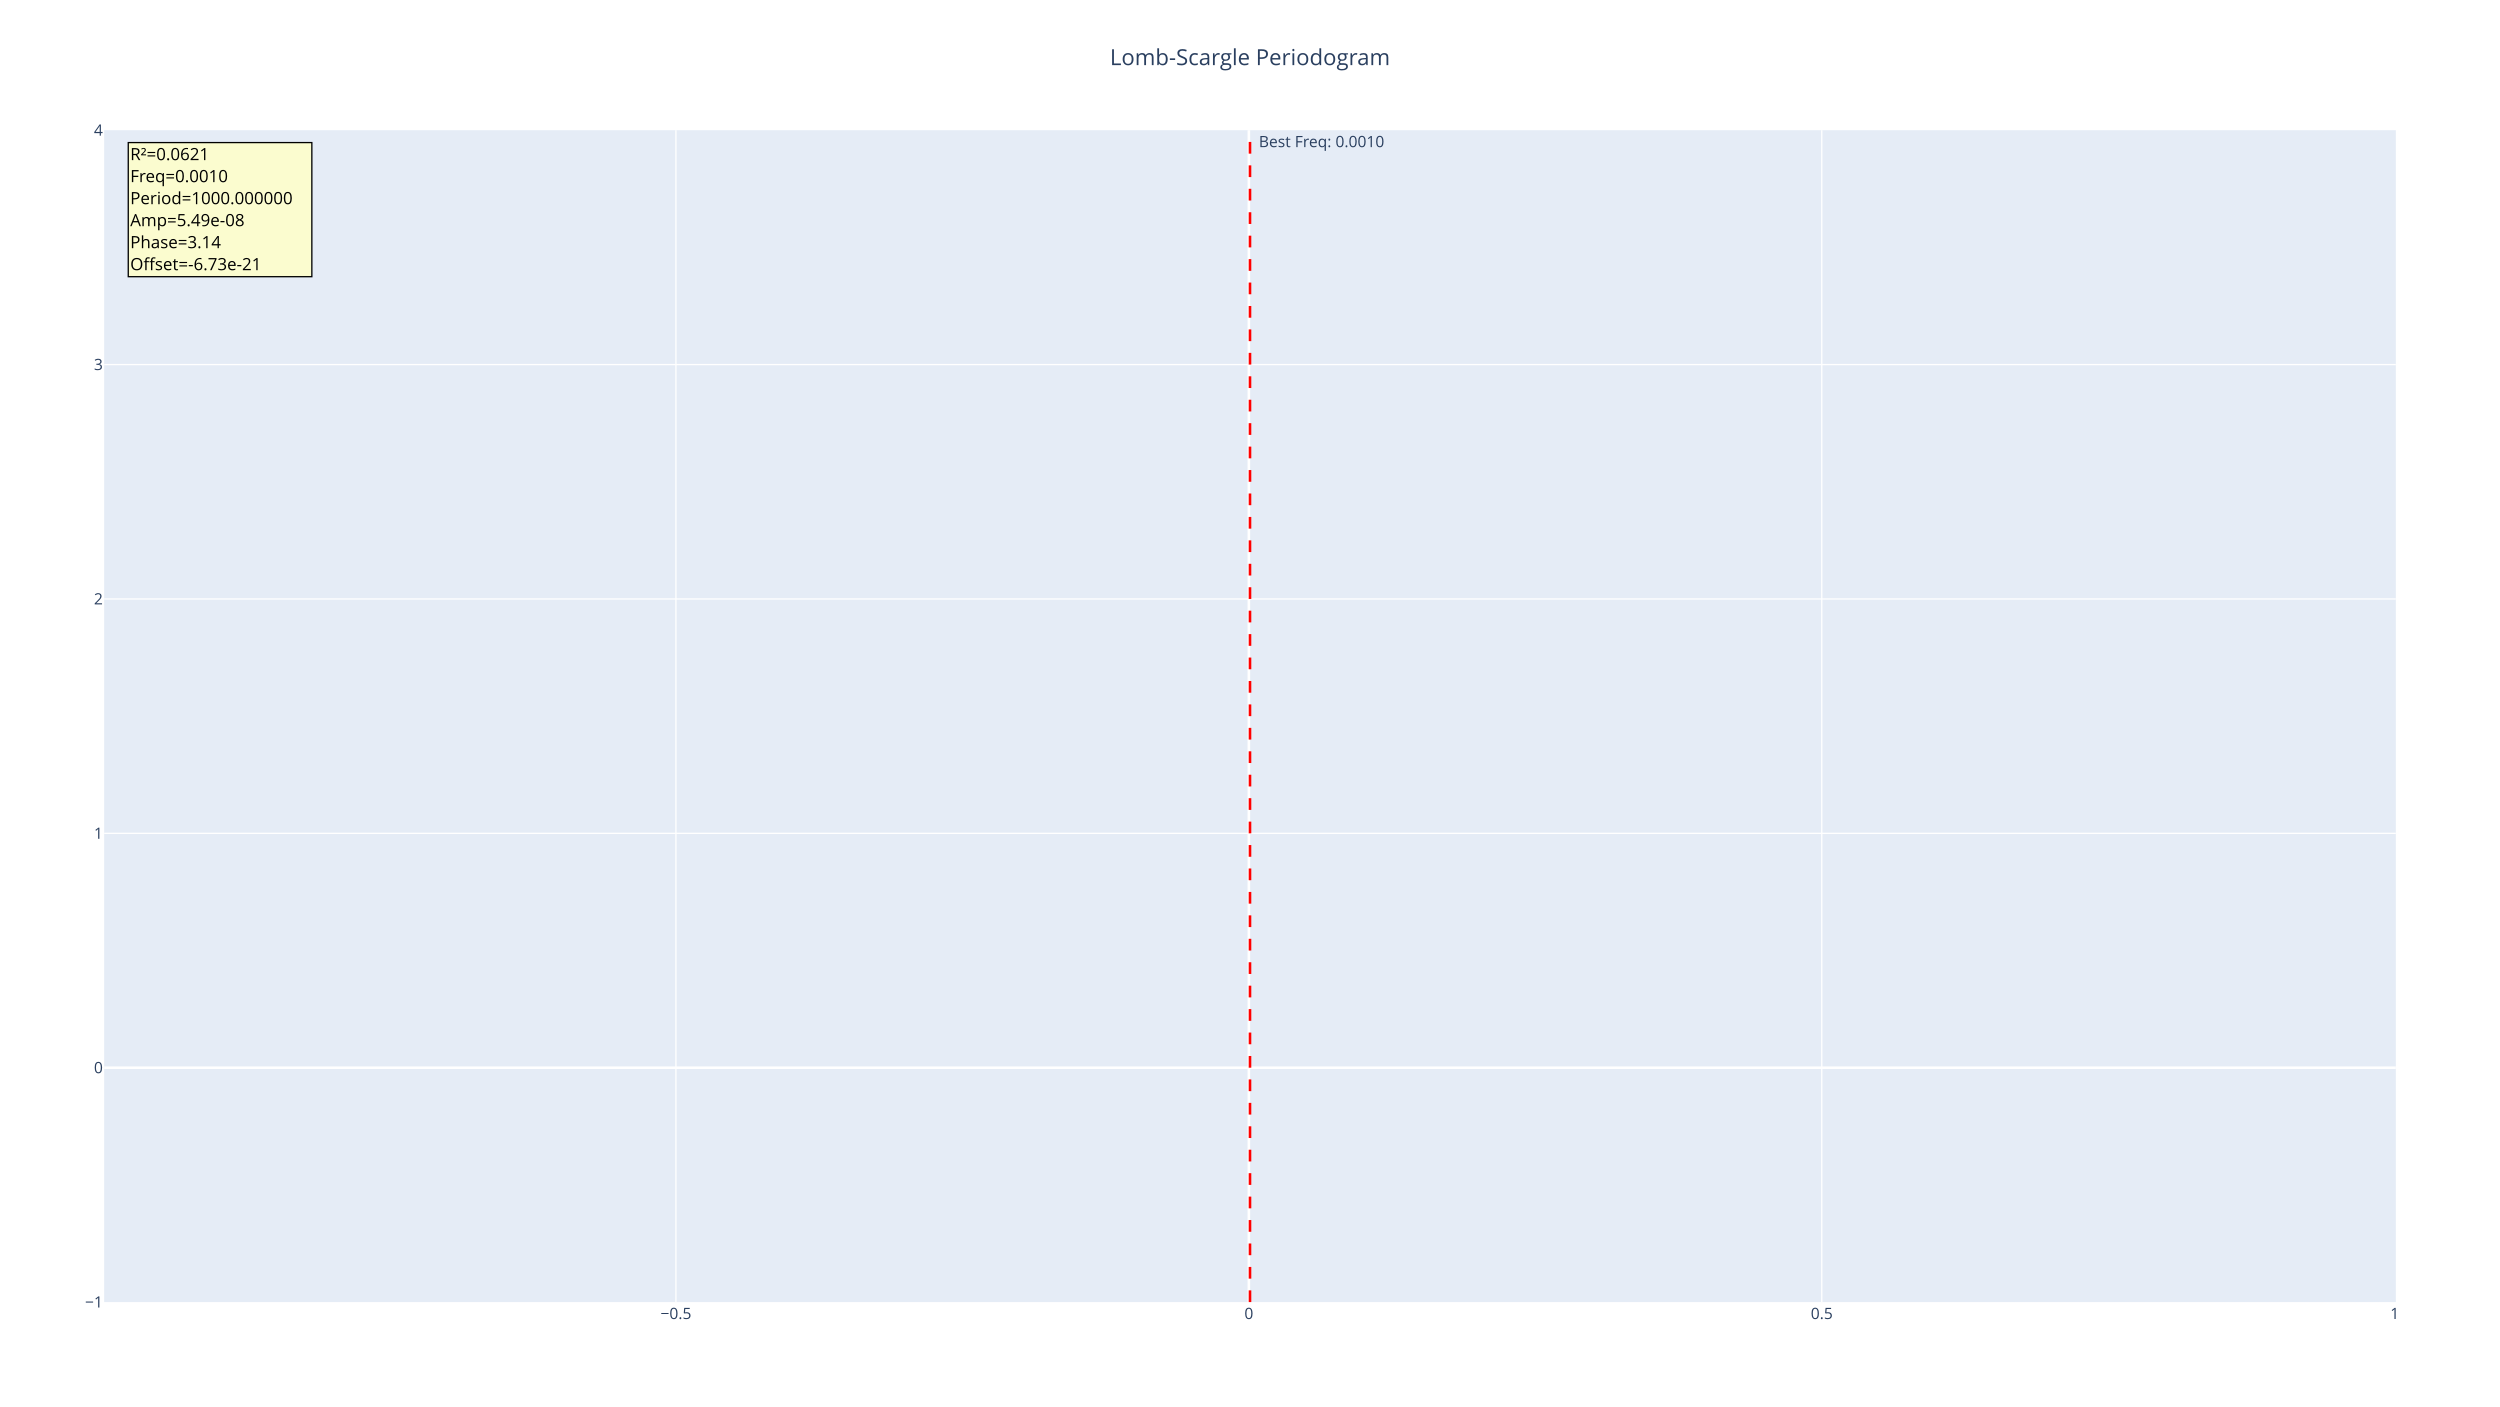
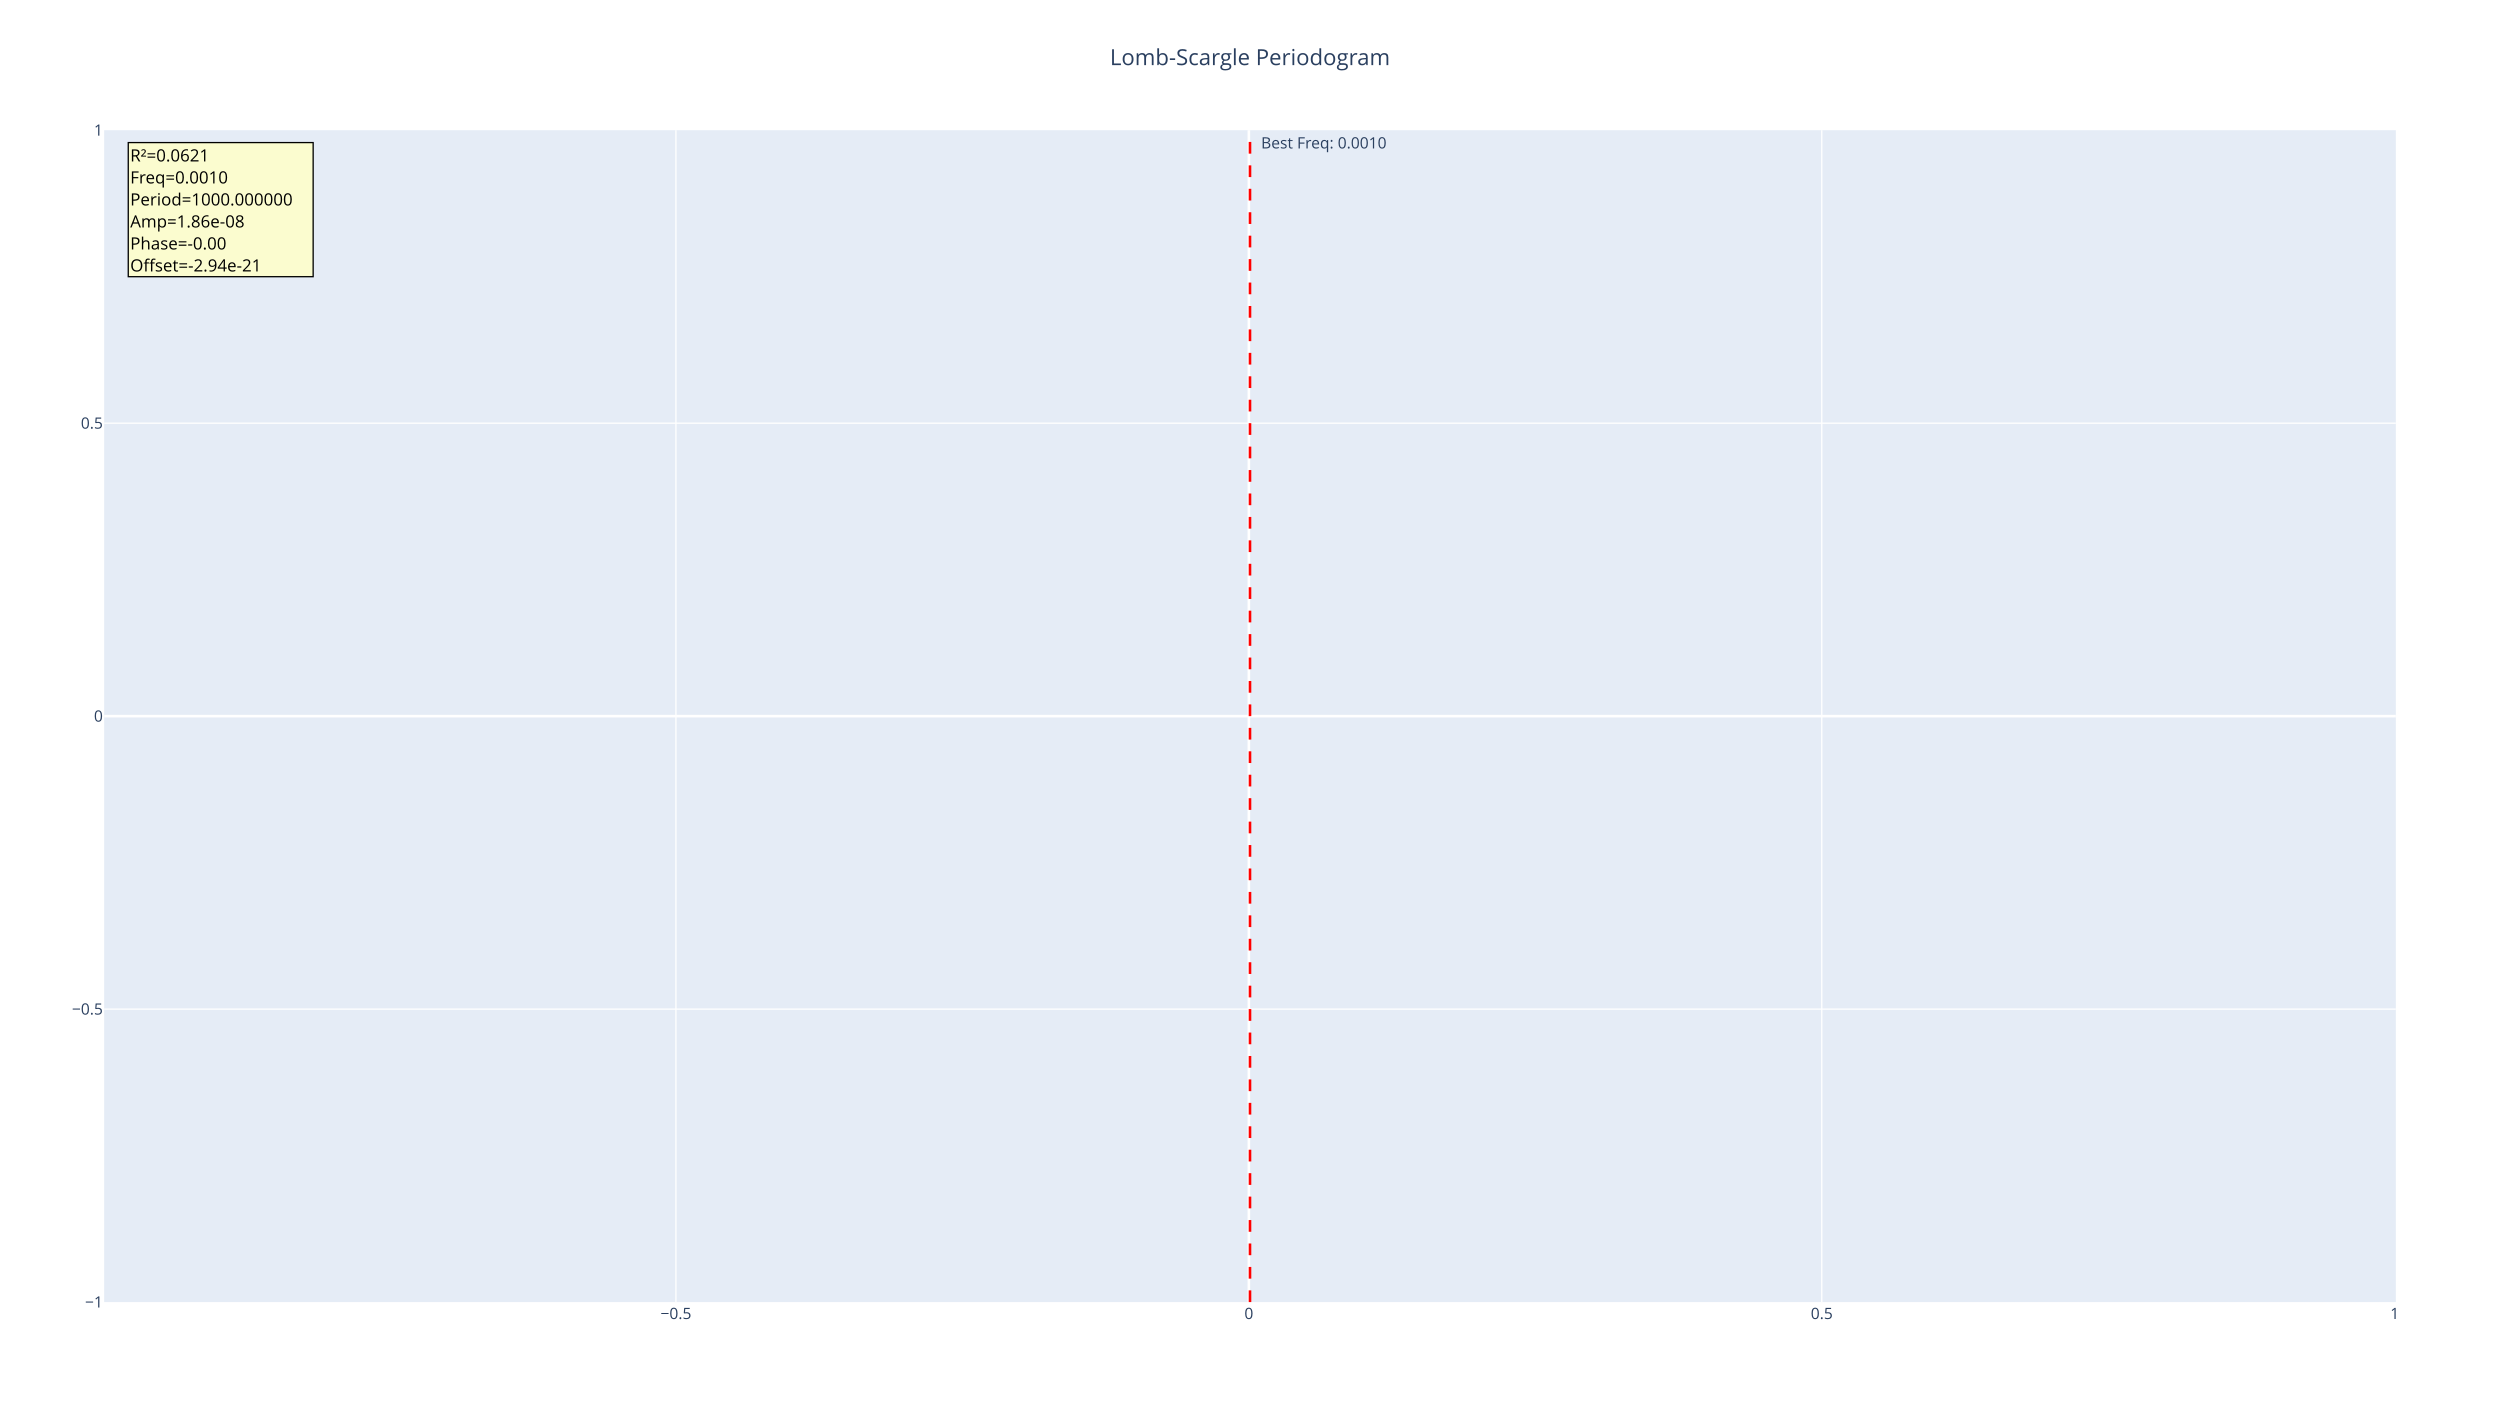
<svg xmlns="http://www.w3.org/2000/svg" class="main-svg" width="1920" height="1080" style="" viewBox="0 0 1920 1080">
  <rect x="0" y="0" width="1920" height="1080" style="fill: rgb(255, 255, 255); fill-opacity: 1;" />
-   <defs id="defs-fb59f0">
+   <defs id="defs-cc9af9">
    <g class="clips">
-       <clipPath id="clipfb59f0xyplot" class="plotclip">
+       <clipPath id="clipcc9af9xyplot" class="plotclip">
        <rect width="1760" height="900" />
      </clipPath>
-       <clipPath class="axesclip" id="clipfb59f0x">
+       <clipPath class="axesclip" id="clipcc9af9x">
        <rect x="80" y="0" width="1760" height="1080" />
      </clipPath>
-       <clipPath class="axesclip" id="clipfb59f0y">
+       <clipPath class="axesclip" id="clipcc9af9y">
        <rect x="0" y="100" width="1920" height="900" />
      </clipPath>
-       <clipPath class="axesclip" id="clipfb59f0xy">
+       <clipPath class="axesclip" id="clipcc9af9xy">
        <rect x="80" y="100" width="1760" height="900" />
      </clipPath>
    </g>
    <g class="gradients" />
    <g class="patterns" />
  </defs>
  <g class="bglayer">
    <rect class="bg" x="80" y="100" width="1760" height="900" style="fill: rgb(229, 236, 246); fill-opacity: 1; stroke-width: 0;" />
  </g>
  <g class="layer-below">
    <g class="imagelayer" />
    <g class="shapelayer" />
  </g>
  <g class="cartesianlayer">
    <g class="subplot xy">
      <g class="layer-subplot">
        <g class="shapelayer" />
        <g class="imagelayer" />
      </g>
      <g class="minor-gridlayer">
        <g class="x" />
        <g class="y" />
      </g>
      <g class="gridlayer">
        <g class="x">
          <path class="xgrid crisp" transform="translate(519.12,0)" d="M0,100v900" style="stroke: rgb(255, 255, 255); stroke-opacity: 1; stroke-width: 1px;" />
          <path class="xgrid crisp" transform="translate(1399.12,0)" d="M0,100v900" style="stroke: rgb(255, 255, 255); stroke-opacity: 1; stroke-width: 1px;" />
        </g>
        <g class="y">
-           <path class="ygrid crisp" transform="translate(0,640)" d="M80,0h1760" style="stroke: rgb(255, 255, 255); stroke-opacity: 1; stroke-width: 1px;" />
-           <path class="ygrid crisp" transform="translate(0,460)" d="M80,0h1760" style="stroke: rgb(255, 255, 255); stroke-opacity: 1; stroke-width: 1px;" />
-           <path class="ygrid crisp" transform="translate(0,280)" d="M80,0h1760" style="stroke: rgb(255, 255, 255); stroke-opacity: 1; stroke-width: 1px;" />
+           <path class="ygrid crisp" transform="translate(0,775)" d="M80,0h1760" style="stroke: rgb(255, 255, 255); stroke-opacity: 1; stroke-width: 1px;" />
+           <path class="ygrid crisp" transform="translate(0,325)" d="M80,0h1760" style="stroke: rgb(255, 255, 255); stroke-opacity: 1; stroke-width: 1px;" />
        </g>
      </g>
      <g class="zerolinelayer">
        <path class="xzl zl crisp" transform="translate(959.12,0)" d="M0,100v900" style="stroke: rgb(255, 255, 255); stroke-opacity: 1; stroke-width: 2px;" />
-         <path class="yzl zl crisp" transform="translate(0,820)" d="M80,0h1760" style="stroke: rgb(255, 255, 255); stroke-opacity: 1; stroke-width: 2px;" />
+         <path class="yzl zl crisp" transform="translate(0,550)" d="M80,0h1760" style="stroke: rgb(255, 255, 255); stroke-opacity: 1; stroke-width: 2px;" />
      </g>
      <g class="layer-between">
        <g class="shapelayer" />
        <g class="imagelayer" />
      </g>
      <path class="xlines-below" />
      <path class="ylines-below" />
      <g class="overlines-below" />
      <g class="xaxislayer-below" />
      <g class="yaxislayer-below" />
      <g class="overaxes-below" />
      <g class="overplot">
-         <g class="xy" transform="translate(80,100)" clip-path="url(#clipfb59f0xyplot)">
+         <g class="xy" transform="translate(80,100)" clip-path="url(#clipcc9af9xyplot)">
          <g class="scatterlayer mlayer">
-             <g class="trace scatter trace5b776e" style="stroke-miterlimit: 2; opacity: 1;">
+             <g class="trace scatter trace0bfd55" style="stroke-miterlimit: 2; opacity: 1;">
              <g class="fills" />
              <g class="errorbars" />
-               <g class="lines" />
+               <g class="lines">
+                 <path class="js-line" d="M880,450" style="vector-effect: none; fill: none; stroke: rgb(100, 149, 237); stroke-opacity: 1; stroke-width: 2px; opacity: 1;" />
+               </g>
              <g class="points" />
              <g class="text" />
            </g>
          </g>
        </g>
      </g>
      <path class="xlines-above crisp" d="M0,0" style="fill: none;" />
      <path class="ylines-above crisp" d="M0,0" style="fill: none;" />
      <g class="overlines-above" />
      <g class="xaxislayer-above">
        <g class="xtick">
          <text text-anchor="middle" x="0" y="1013" transform="translate(519.12,0)" style="font-family: 'Open Sans', verdana, arial, sans-serif; font-size: 12px; fill: rgb(42, 63, 95); fill-opacity: 1; white-space: pre; opacity: 1;">−0.5</text>
        </g>
        <g class="xtick">
          <text text-anchor="middle" x="0" y="1013" style="font-family: 'Open Sans', verdana, arial, sans-serif; font-size: 12px; fill: rgb(42, 63, 95); fill-opacity: 1; white-space: pre; opacity: 1;" transform="translate(959.12,0)">0</text>
        </g>
        <g class="xtick">
          <text text-anchor="middle" x="0" y="1013" style="font-family: 'Open Sans', verdana, arial, sans-serif; font-size: 12px; fill: rgb(42, 63, 95); fill-opacity: 1; white-space: pre; opacity: 1;" transform="translate(1399.12,0)">0.5</text>
        </g>
        <g class="xtick">
          <text text-anchor="middle" x="0" y="1013" style="font-family: 'Open Sans', verdana, arial, sans-serif; font-size: 12px; fill: rgb(42, 63, 95); fill-opacity: 1; white-space: pre; opacity: 1;" transform="translate(1839.12,0)">1</text>
        </g>
      </g>
      <g class="yaxislayer-above">
        <g class="ytick">
          <text text-anchor="end" x="79" y="4.2" transform="translate(0,1000)" style="font-family: 'Open Sans', verdana, arial, sans-serif; font-size: 12px; fill: rgb(42, 63, 95); fill-opacity: 1; white-space: pre; opacity: 1;">−1</text>
        </g>
        <g class="ytick">
-           <text text-anchor="end" x="79" y="4.2" style="font-family: 'Open Sans', verdana, arial, sans-serif; font-size: 12px; fill: rgb(42, 63, 95); fill-opacity: 1; white-space: pre; opacity: 1;" transform="translate(0,820)">0</text>
+           <text text-anchor="end" x="79" y="4.2" style="font-family: 'Open Sans', verdana, arial, sans-serif; font-size: 12px; fill: rgb(42, 63, 95); fill-opacity: 1; white-space: pre; opacity: 1;" transform="translate(0,775)">−0.5</text>
        </g>
        <g class="ytick">
-           <text text-anchor="end" x="79" y="4.2" style="font-family: 'Open Sans', verdana, arial, sans-serif; font-size: 12px; fill: rgb(42, 63, 95); fill-opacity: 1; white-space: pre; opacity: 1;" transform="translate(0,640)">1</text>
+           <text text-anchor="end" x="79" y="4.2" style="font-family: 'Open Sans', verdana, arial, sans-serif; font-size: 12px; fill: rgb(42, 63, 95); fill-opacity: 1; white-space: pre; opacity: 1;" transform="translate(0,550)">0</text>
        </g>
        <g class="ytick">
-           <text text-anchor="end" x="79" y="4.2" style="font-family: 'Open Sans', verdana, arial, sans-serif; font-size: 12px; fill: rgb(42, 63, 95); fill-opacity: 1; white-space: pre; opacity: 1;" transform="translate(0,460)">2</text>
+           <text text-anchor="end" x="79" y="4.2" style="font-family: 'Open Sans', verdana, arial, sans-serif; font-size: 12px; fill: rgb(42, 63, 95); fill-opacity: 1; white-space: pre; opacity: 1;" transform="translate(0,325)">0.5</text>
        </g>
        <g class="ytick">
-           <text text-anchor="end" x="79" y="4.2" style="font-family: 'Open Sans', verdana, arial, sans-serif; font-size: 12px; fill: rgb(42, 63, 95); fill-opacity: 1; white-space: pre; opacity: 1;" transform="translate(0,280)">3</text>
-         </g>
-         <g class="ytick">
-           <text text-anchor="end" x="79" y="4.2" style="font-family: 'Open Sans', verdana, arial, sans-serif; font-size: 12px; fill: rgb(42, 63, 95); fill-opacity: 1; white-space: pre; opacity: 1;" transform="translate(0,100)">4</text>
+           <text text-anchor="end" x="79" y="4.2" style="font-family: 'Open Sans', verdana, arial, sans-serif; font-size: 12px; fill: rgb(42, 63, 95); fill-opacity: 1; white-space: pre; opacity: 1;" transform="translate(0,100)">1</text>
        </g>
      </g>
      <g class="overaxes-above" />
    </g>
  </g>
  <g class="polarlayer" />
  <g class="smithlayer" />
  <g class="ternarylayer" />
  <g class="geolayer" />
  <g class="funnelarealayer" />
  <g class="pielayer" />
  <g class="iciclelayer" />
  <g class="treemaplayer" />
  <g class="sunburstlayer" />
  <g class="glimages" />
-   <defs id="topdefs-fb59f0">
+   <defs id="topdefs-cc9af9">
    <g class="clips" />
  </defs>
  <g class="layer-above">
    <g class="imagelayer" />
    <g class="shapelayer">
-       <g class="shape-group" data-index="0" clip-path="url(#clipfb59f0x)">
+       <g class="shape-group" data-index="0" clip-path="url(#clipcc9af9x)">
        <path data-index="0" fill-rule="evenodd" d="M960,1000L960,100" style="opacity: 1; stroke: rgb(255, 0, 0); stroke-opacity: 1; fill: rgb(0, 0, 0); fill-opacity: 0; stroke-dasharray: 9px, 9px; stroke-width: 2px;" />
      </g>
    </g>
  </g>
  <g class="infolayer">
    <g class="g-gtitle">
      <text class="gtitle" x="960" y="50" text-anchor="middle" dy="0em" style="opacity: 1; font-family: 'Open Sans', verdana, arial, sans-serif; font-size: 17px; fill: rgb(42, 63, 95); fill-opacity: 1; white-space: pre;">Lomb-Scargle Periodogram</text>
    </g>
    <g class="g-xtitle" />
    <g class="g-ytitle" />
    <g class="annotation" data-index="0" style="opacity: 1;">
-       <g class="annotation-text-g" transform="rotate(0,1015,109)">
+       <g class="annotation-text-g" transform="rotate(0,1016.5,109.5)">
        <g class="cursor-pointer" transform="translate(960,100)">
-           <rect class="bg" x="0.5" y="0.5" width="109" height="17" style="stroke-width: 1px; stroke: rgb(0, 0, 0); stroke-opacity: 0; fill: rgb(0, 0, 0); fill-opacity: 0;" />
-           <text class="annotation-text" text-anchor="middle" x="54.969" y="13" style="font-family: 'Open Sans', verdana, arial, sans-serif; font-size: 12px; fill: rgb(42, 63, 95); fill-opacity: 1; white-space: pre;">Best Freq: 0.0010</text>
+           <rect class="bg" x="0.5" y="0.5" width="112" height="18" style="stroke-width: 1px; stroke: rgb(0, 0, 0); stroke-opacity: 0; fill: rgb(0, 0, 0); fill-opacity: 0;" />
+           <text class="annotation-text" text-anchor="middle" x="56.703" y="14" style="font-family: 'Open Sans', verdana, arial, sans-serif; font-size: 12px; fill: rgb(42, 63, 95); fill-opacity: 1; white-space: pre;">Best Freq: 0.0010</text>
        </g>
      </g>
    </g>
    <g class="annotation" data-index="1" style="opacity: 1;">
-       <g class="annotation-text-g" transform="rotate(0,168.6,161)">
+       <g class="annotation-text-g" transform="rotate(0,169.1,161)">
        <g class="cursor-pointer" transform="translate(98,109)">
-           <rect class="bg" x="0.5" y="0.5" width="141" height="103" style="stroke-width: 1px; stroke: rgb(0, 0, 0); stroke-opacity: 1; fill: rgb(255, 255, 200); fill-opacity: 0.85;" />
-           <text class="annotation-text" text-anchor="start" x="2" y="14" style="font-family: 'Open Sans', verdana, arial, sans-serif; font-size: 13px; fill: rgb(0, 0, 0); fill-opacity: 1; white-space: pre;">
-             <tspan class="line" dy="0em" x="2" y="14">R²=0.0621</tspan>
-             <tspan class="line" dy="1.3em" x="2" y="14">Freq=0.0010</tspan>
-             <tspan class="line" dy="2.6em" x="2" y="14">Period=1000.000000</tspan>
-             <tspan class="line" dy="3.9em" x="2" y="14">Amp=5.49e-08</tspan>
-             <tspan class="line" dy="5.2em" x="2" y="14">Phase=3.14</tspan>
-             <tspan class="line" dy="6.5em" x="2" y="14">Offset=-6.73e-21</tspan>
+           <rect class="bg" x="0.5" y="0.5" width="142" height="103" style="stroke-width: 1px; stroke: rgb(0, 0, 0); stroke-opacity: 1; fill: rgb(255, 255, 200); fill-opacity: 0.85;" />
+           <text class="annotation-text" text-anchor="start" x="2" y="15" style="font-family: 'Open Sans', verdana, arial, sans-serif; font-size: 13px; fill: rgb(0, 0, 0); fill-opacity: 1; white-space: pre;">
+             <tspan class="line" dy="0em" x="2" y="15">R²=0.0621</tspan>
+             <tspan class="line" dy="1.3em" x="2" y="15">Freq=0.0010</tspan>
+             <tspan class="line" dy="2.6em" x="2" y="15">Period=1000.000000</tspan>
+             <tspan class="line" dy="3.9em" x="2" y="15">Amp=1.86e-08</tspan>
+             <tspan class="line" dy="5.2em" x="2" y="15">Phase=-0.00</tspan>
+             <tspan class="line" dy="6.5em" x="2" y="15">Offset=-2.94e-21</tspan>
          </text>
        </g>
      </g>
    </g>
  </g>
</svg>
